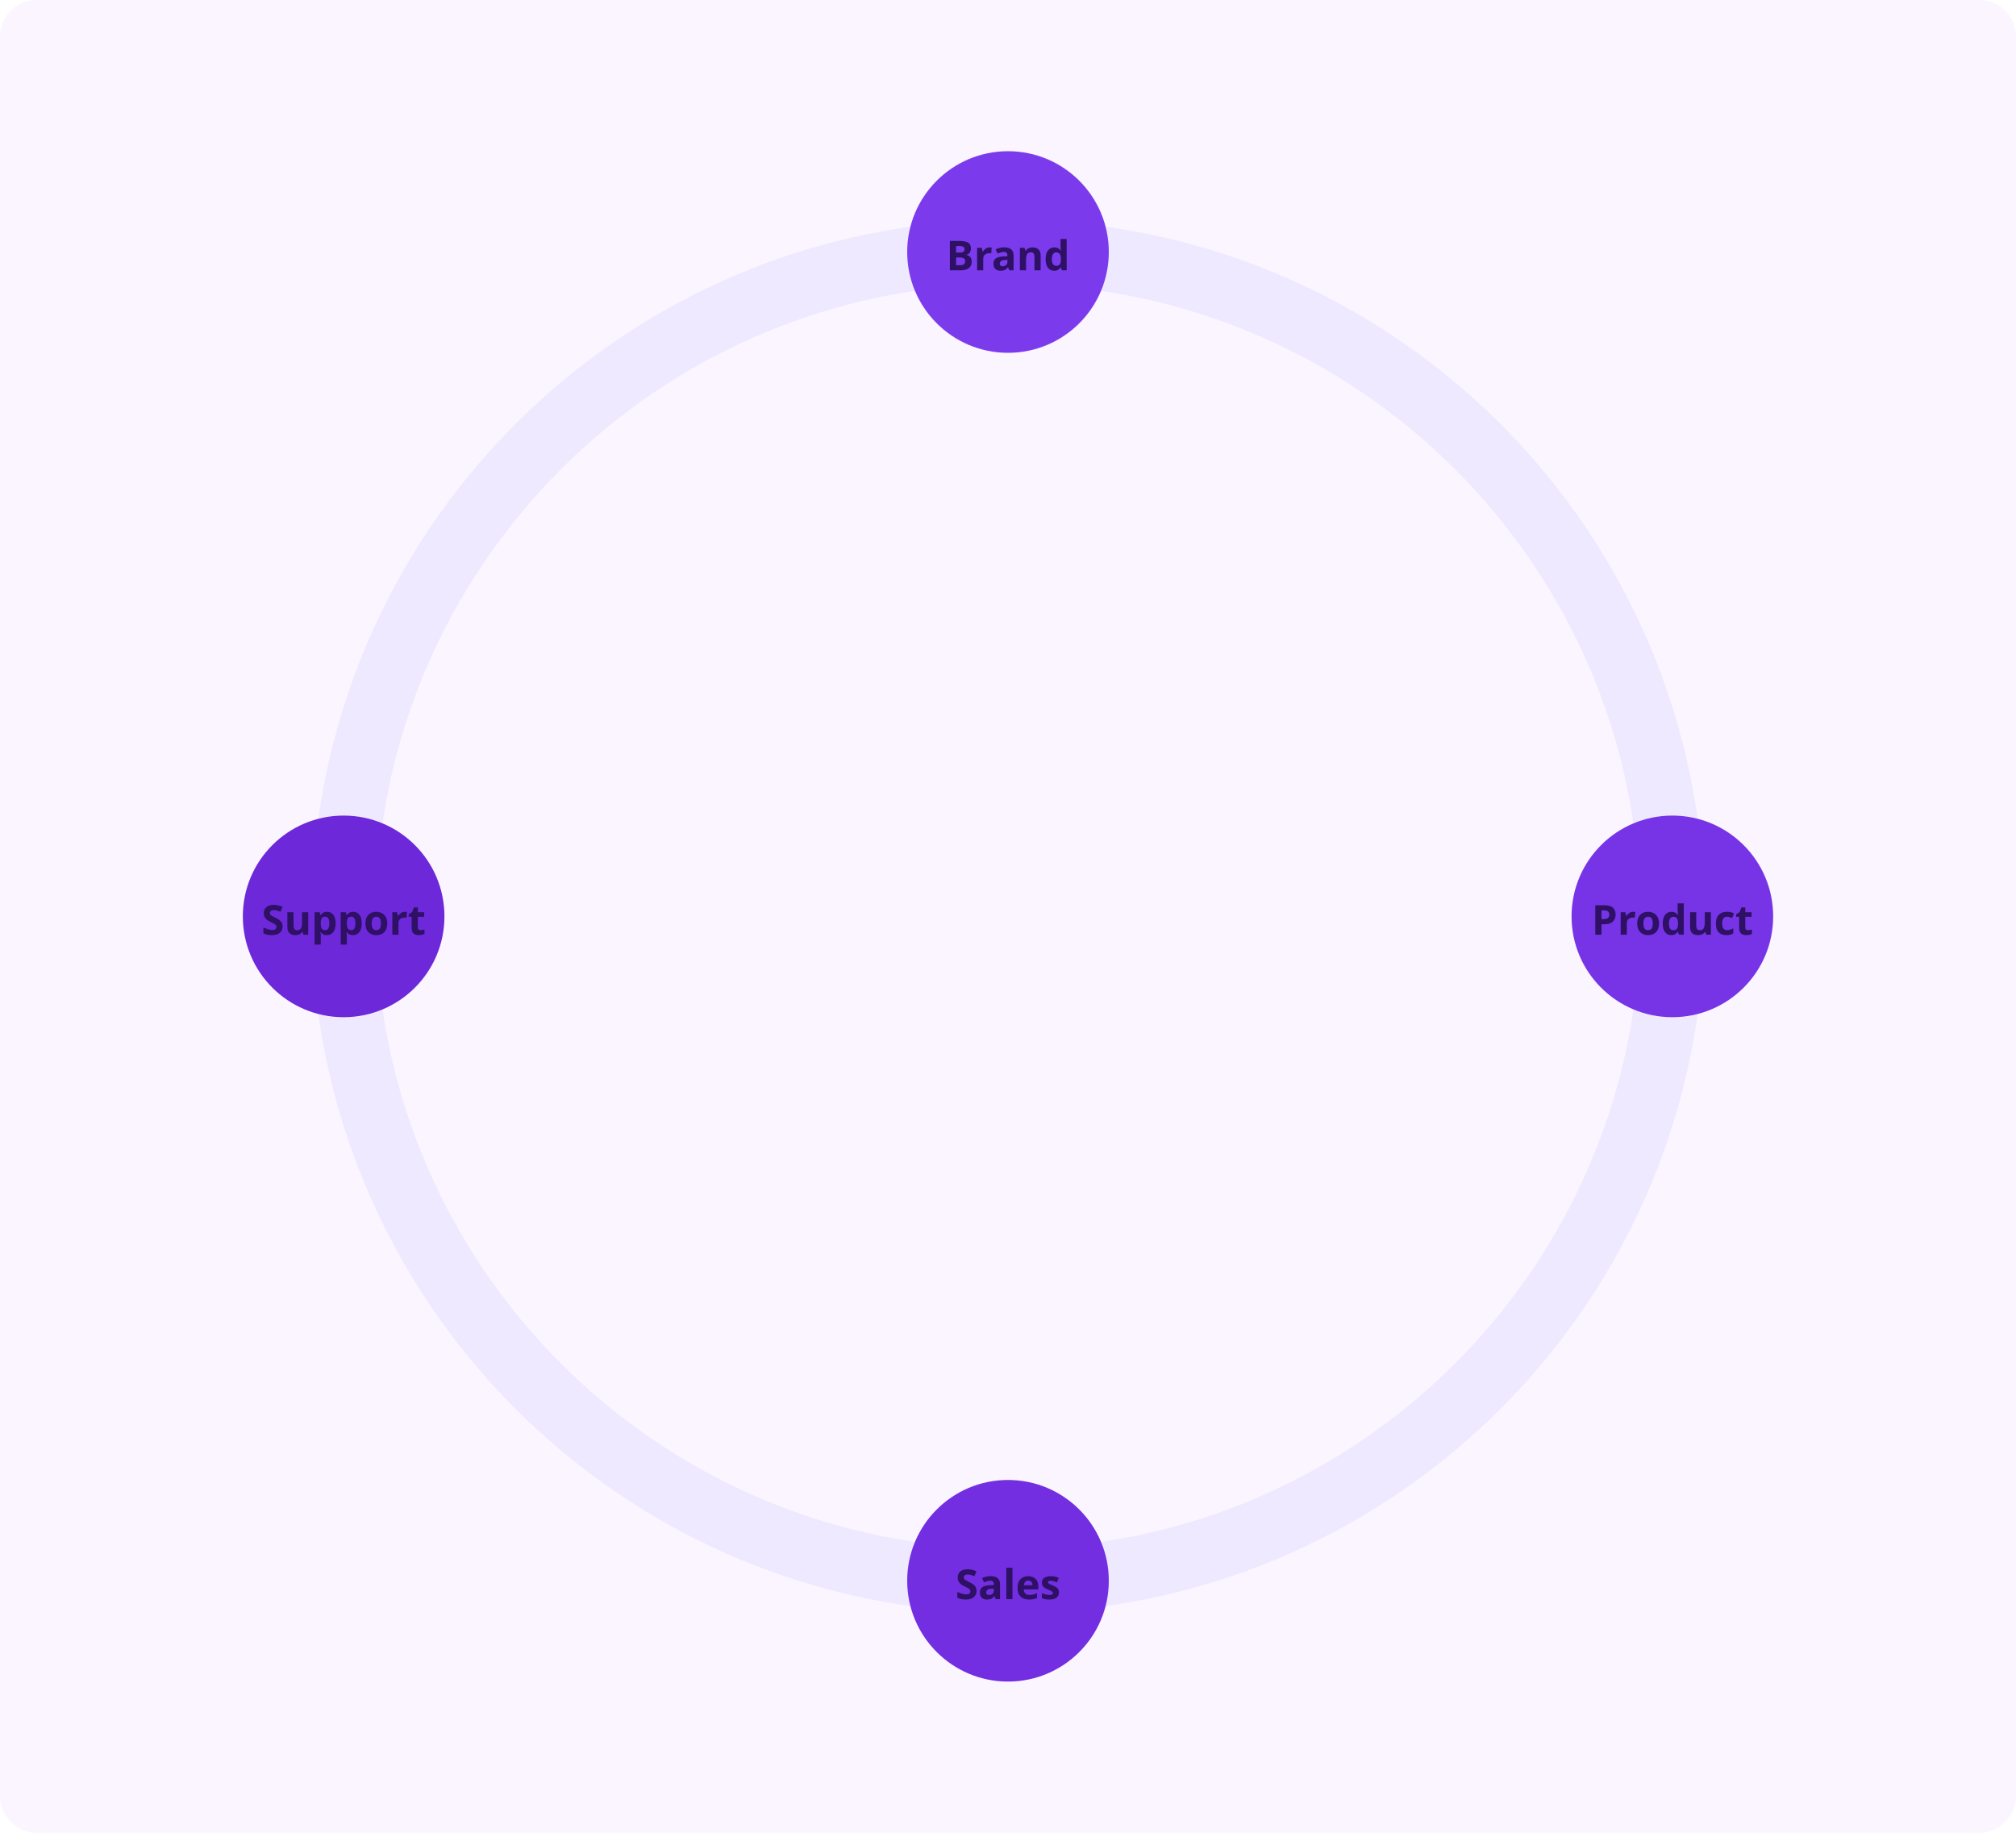
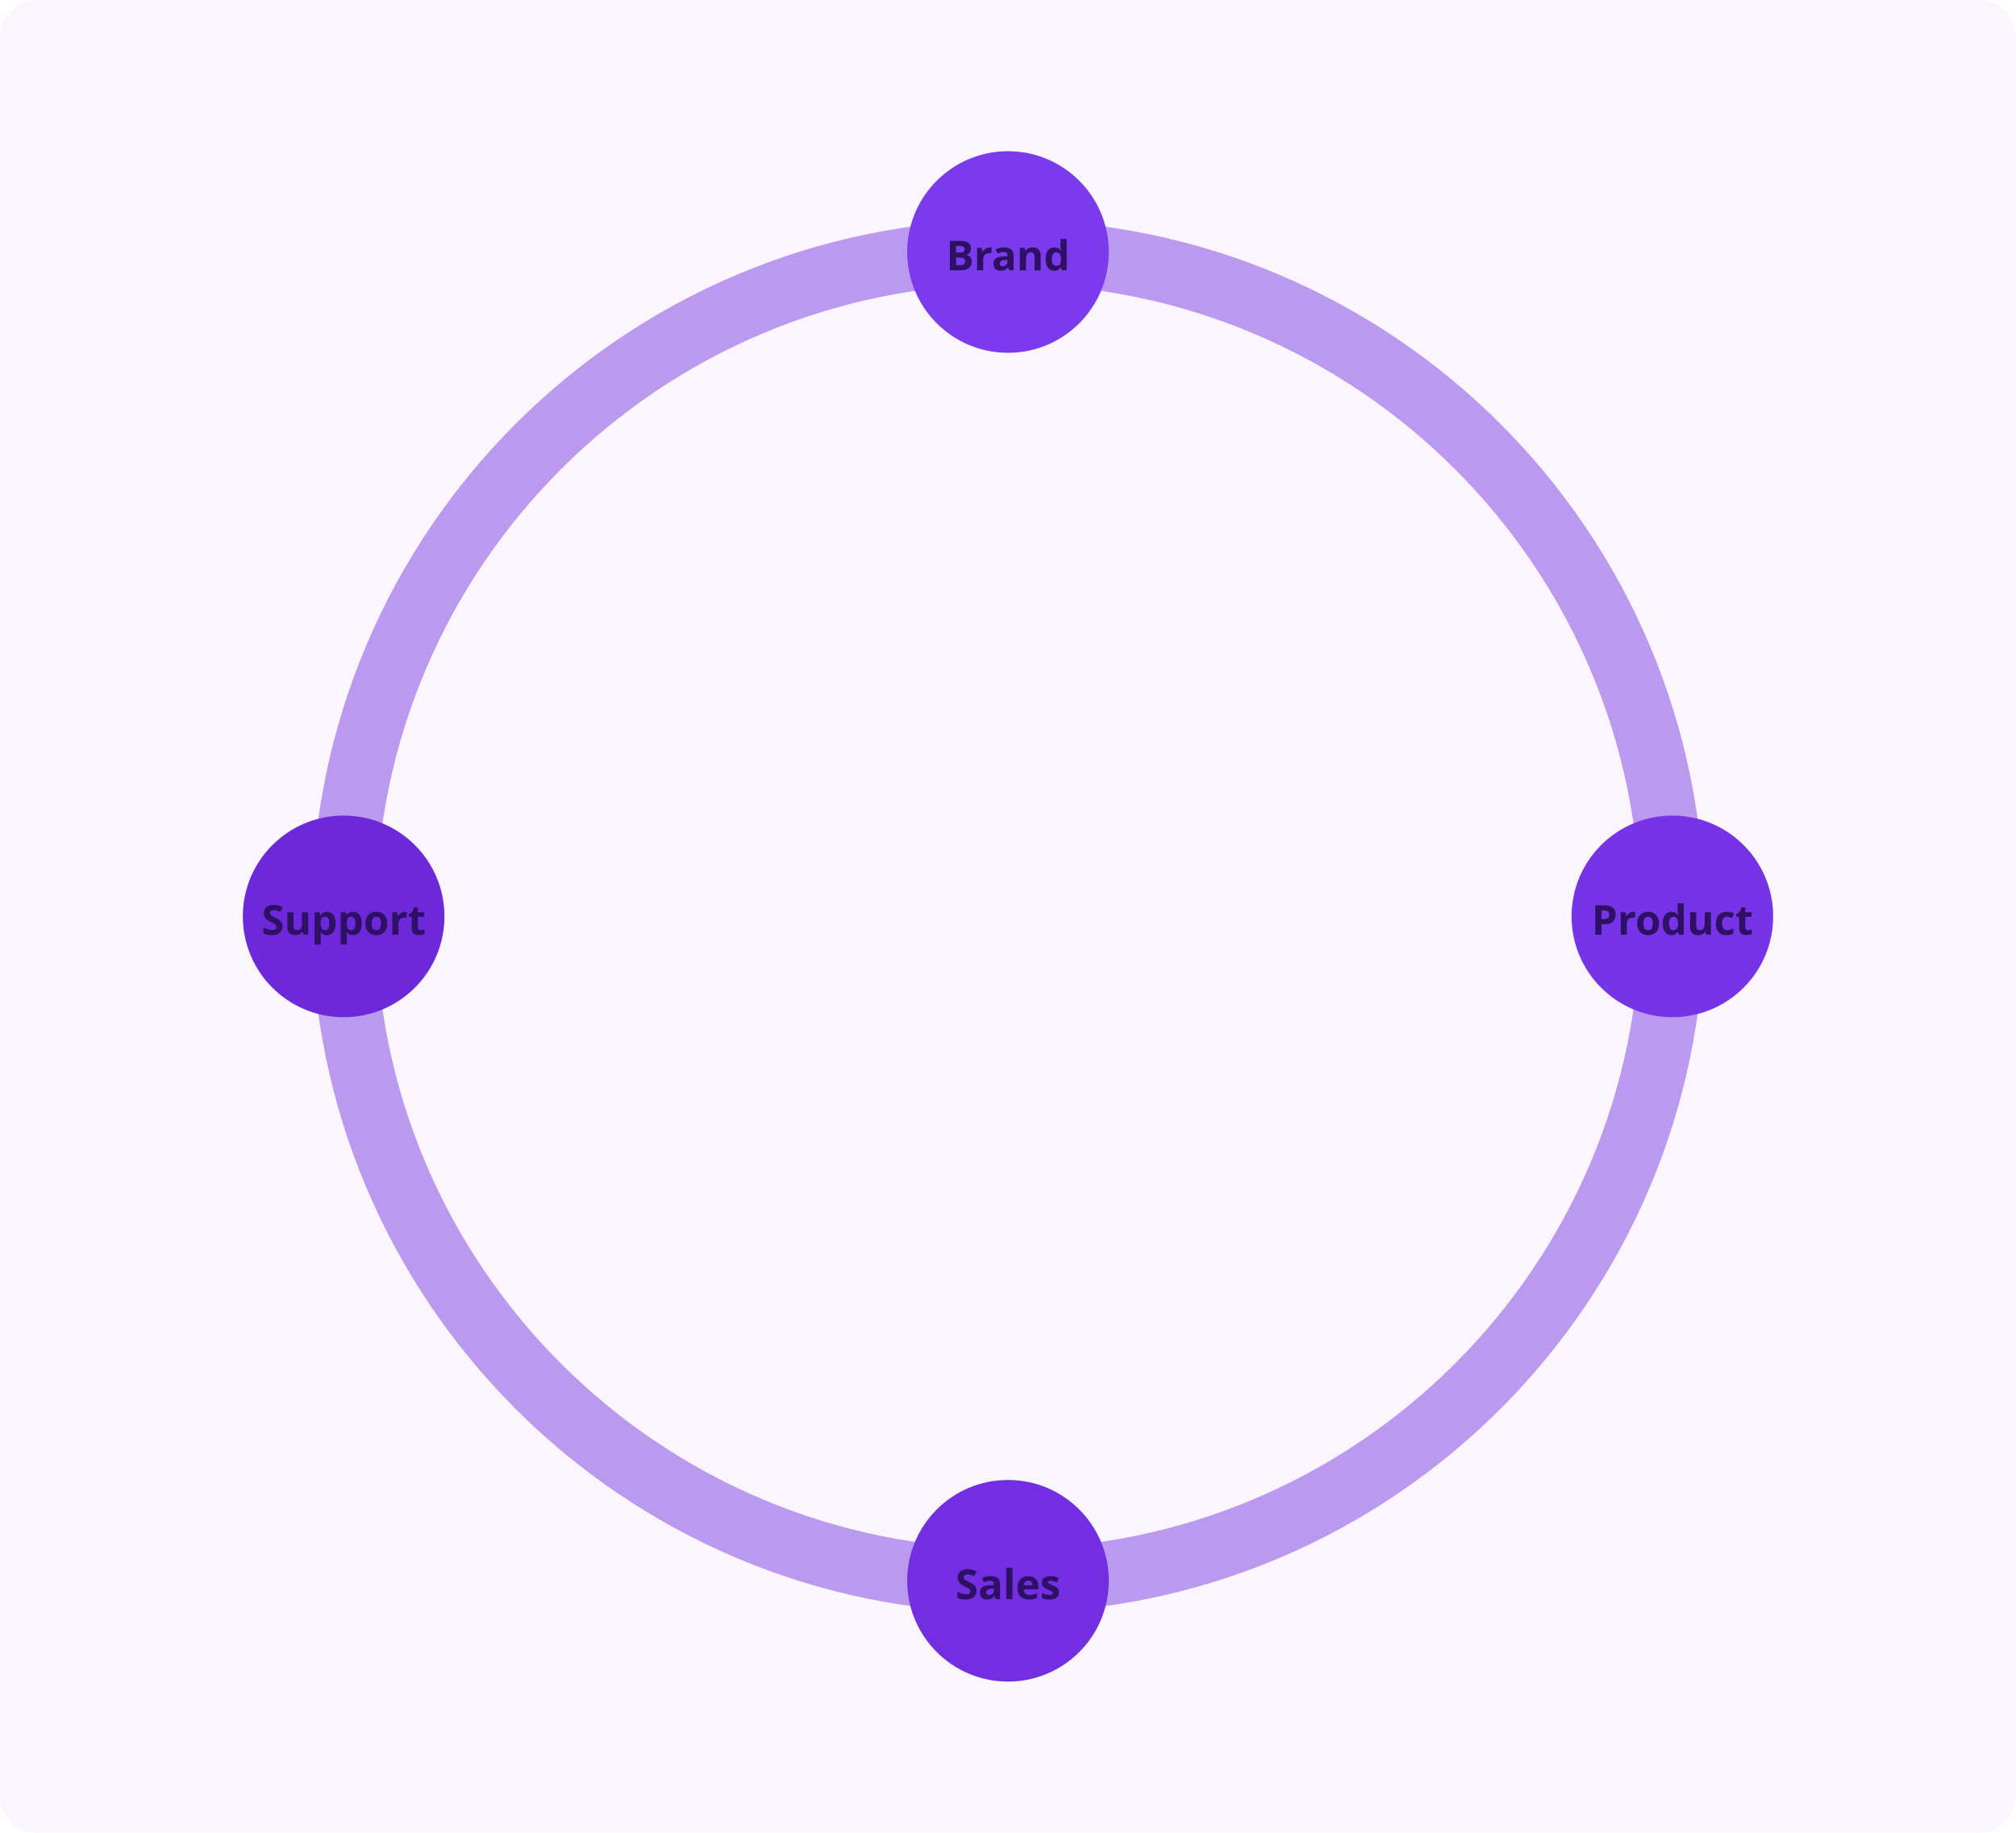
<svg xmlns="http://www.w3.org/2000/svg" viewBox="0 0 440 400" style="width:100%;height:auto">
  <rect width="440" height="400" fill="#faf5ff" rx="8" />
-   <circle cx="220" cy="200" r="145" fill="none" stroke="#ddd6fe" stroke-width="14" opacity="0.4" />
+   <circle cx="220" cy="200" r="145" fill="none" stroke="#6d28d9" stroke-width="14" opacity="0.45" />
  <circle cx="220.0" cy="55.0" r="22" fill="#7c3aed" />
  <text x="220.0" y="59.0" text-anchor="middle" font-size="9" fill="#2e1065" font-family="system-ui,sans-serif" font-weight="600">Brand</text>
  <circle cx="365.0" cy="200.0" r="22" fill="#7734e6" />
  <text x="365.0" y="204.0" text-anchor="middle" font-size="9" fill="#2e1065" font-family="system-ui,sans-serif" font-weight="600">Product</text>
  <circle cx="220.0" cy="345.0" r="22" fill="#722ee0" />
  <text x="220.0" y="349.0" text-anchor="middle" font-size="9" fill="#2e1065" font-family="system-ui,sans-serif" font-weight="600">Sales</text>
  <circle cx="75.0" cy="200.0" r="22" fill="#6d28d9" />
  <text x="75.0" y="204.0" text-anchor="middle" font-size="9" fill="#2e1065" font-family="system-ui,sans-serif" font-weight="600">Support</text>
</svg>
